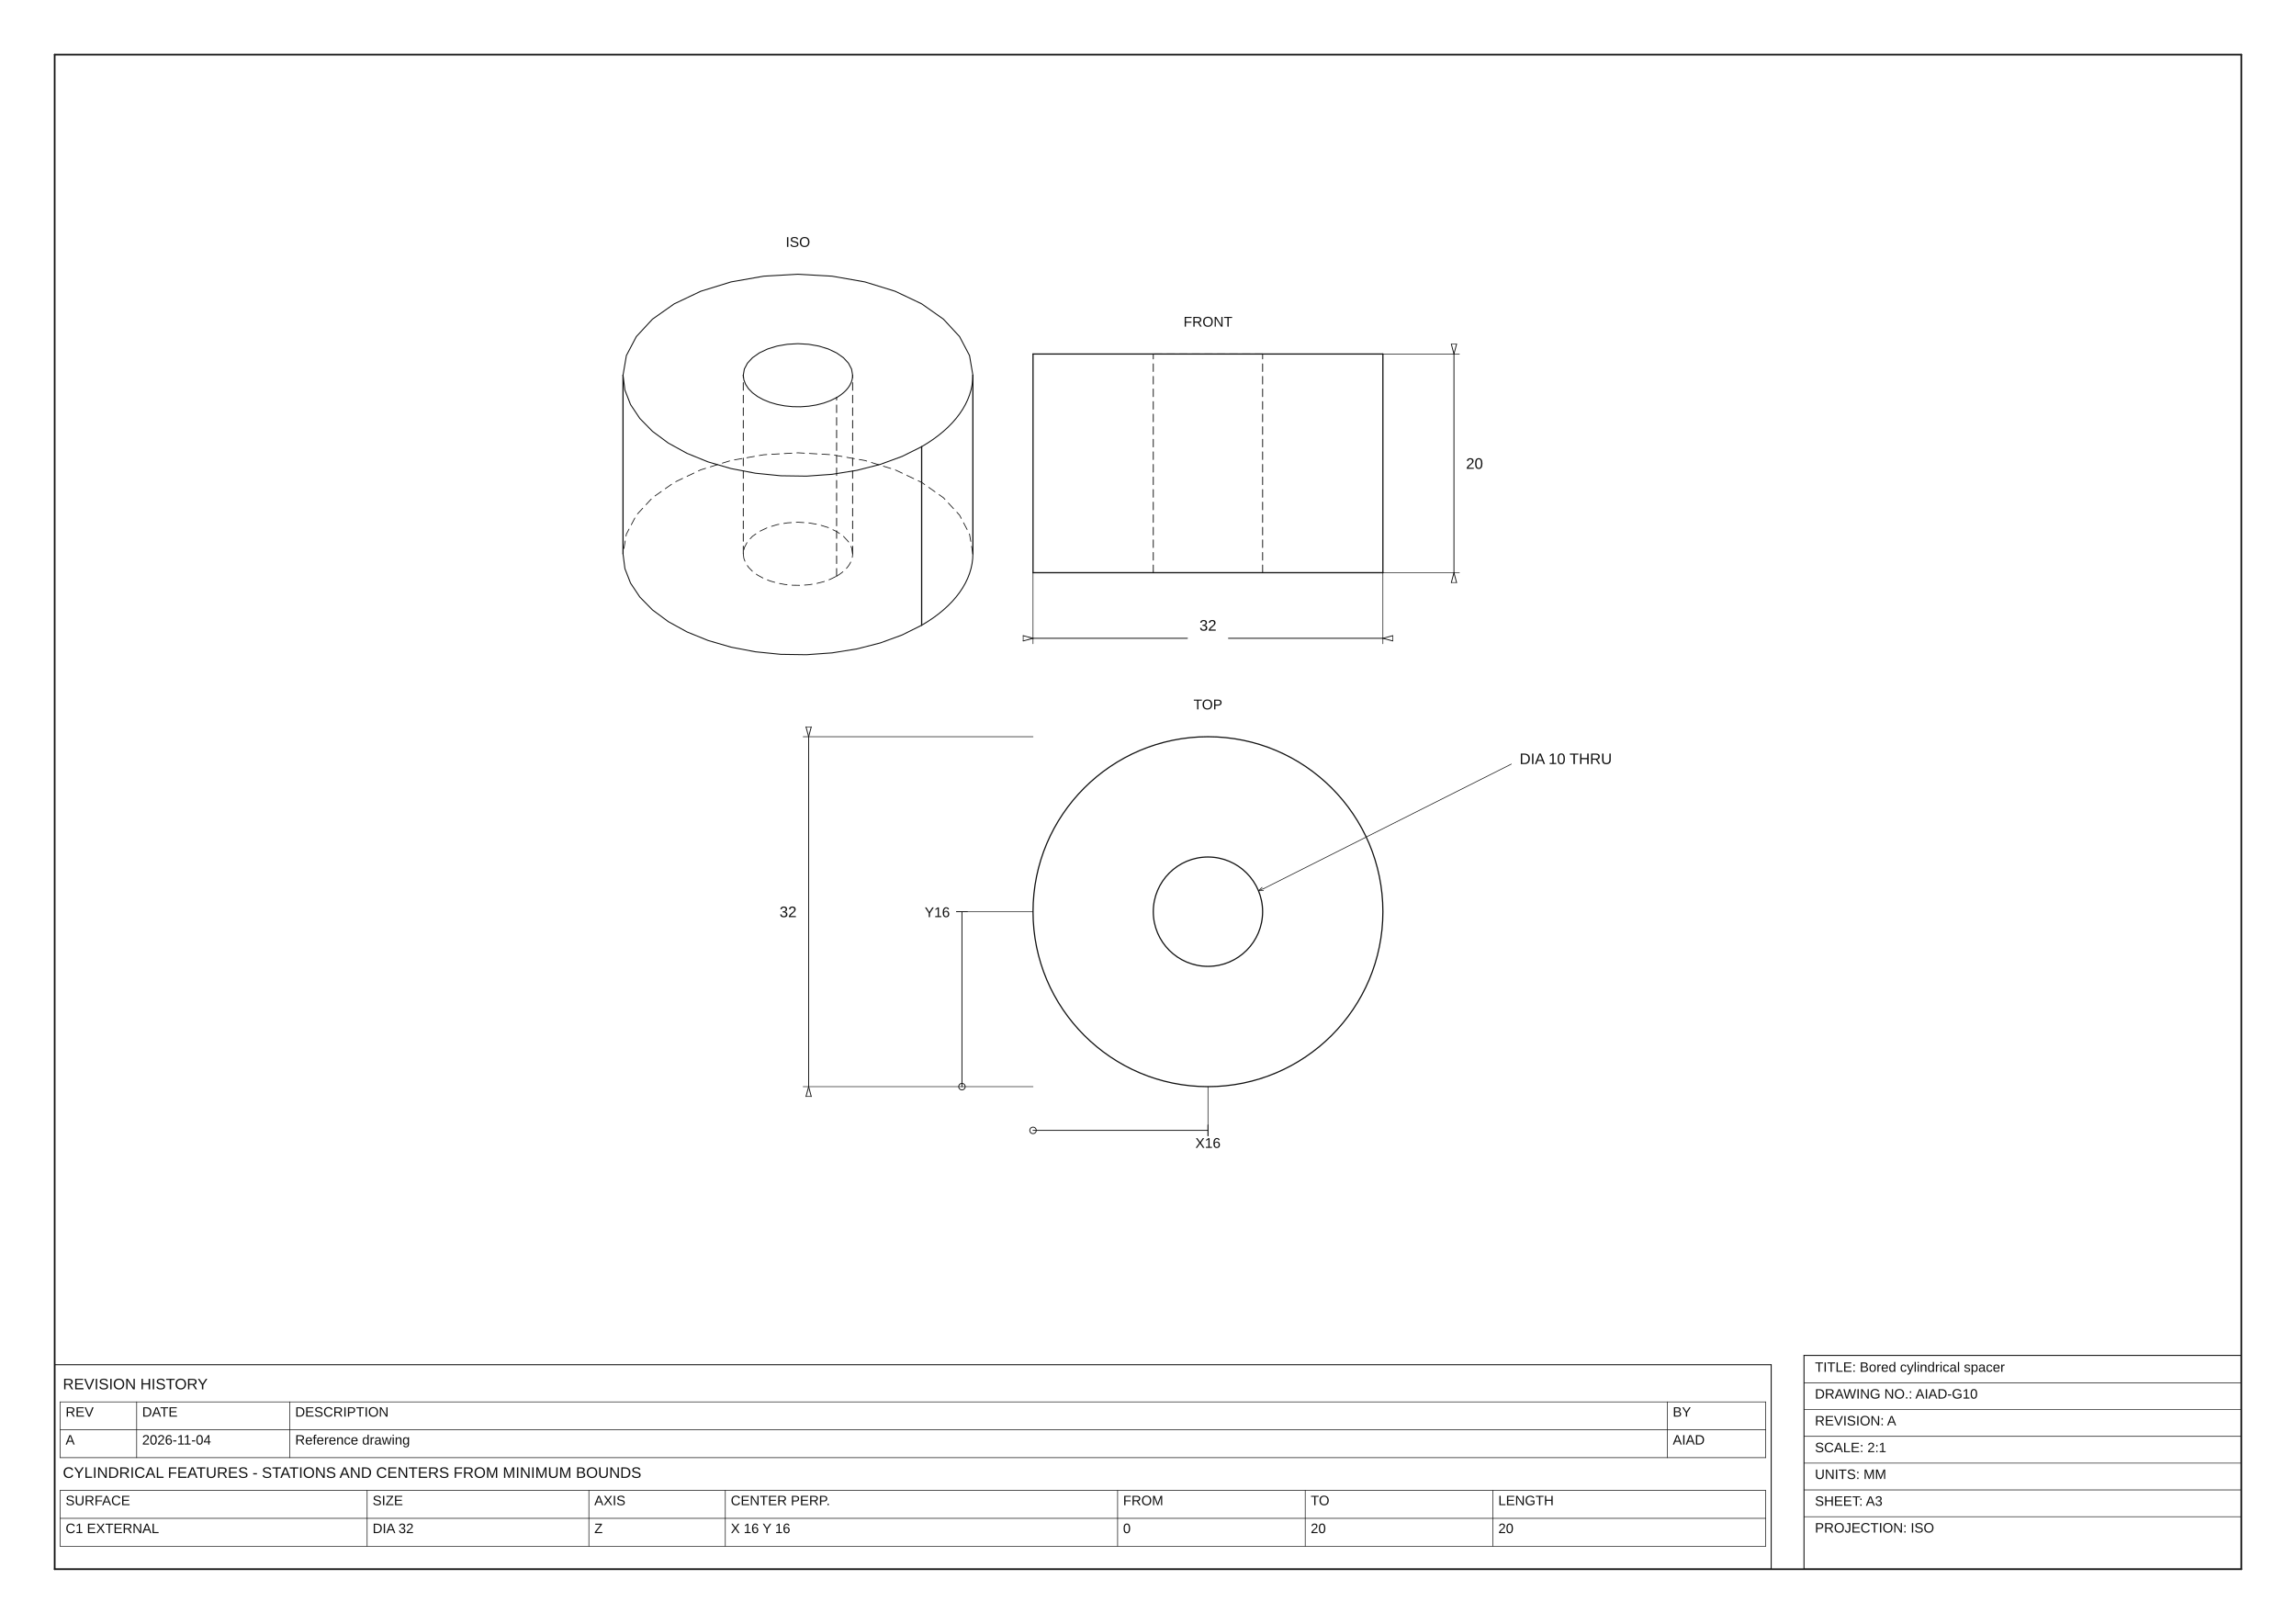
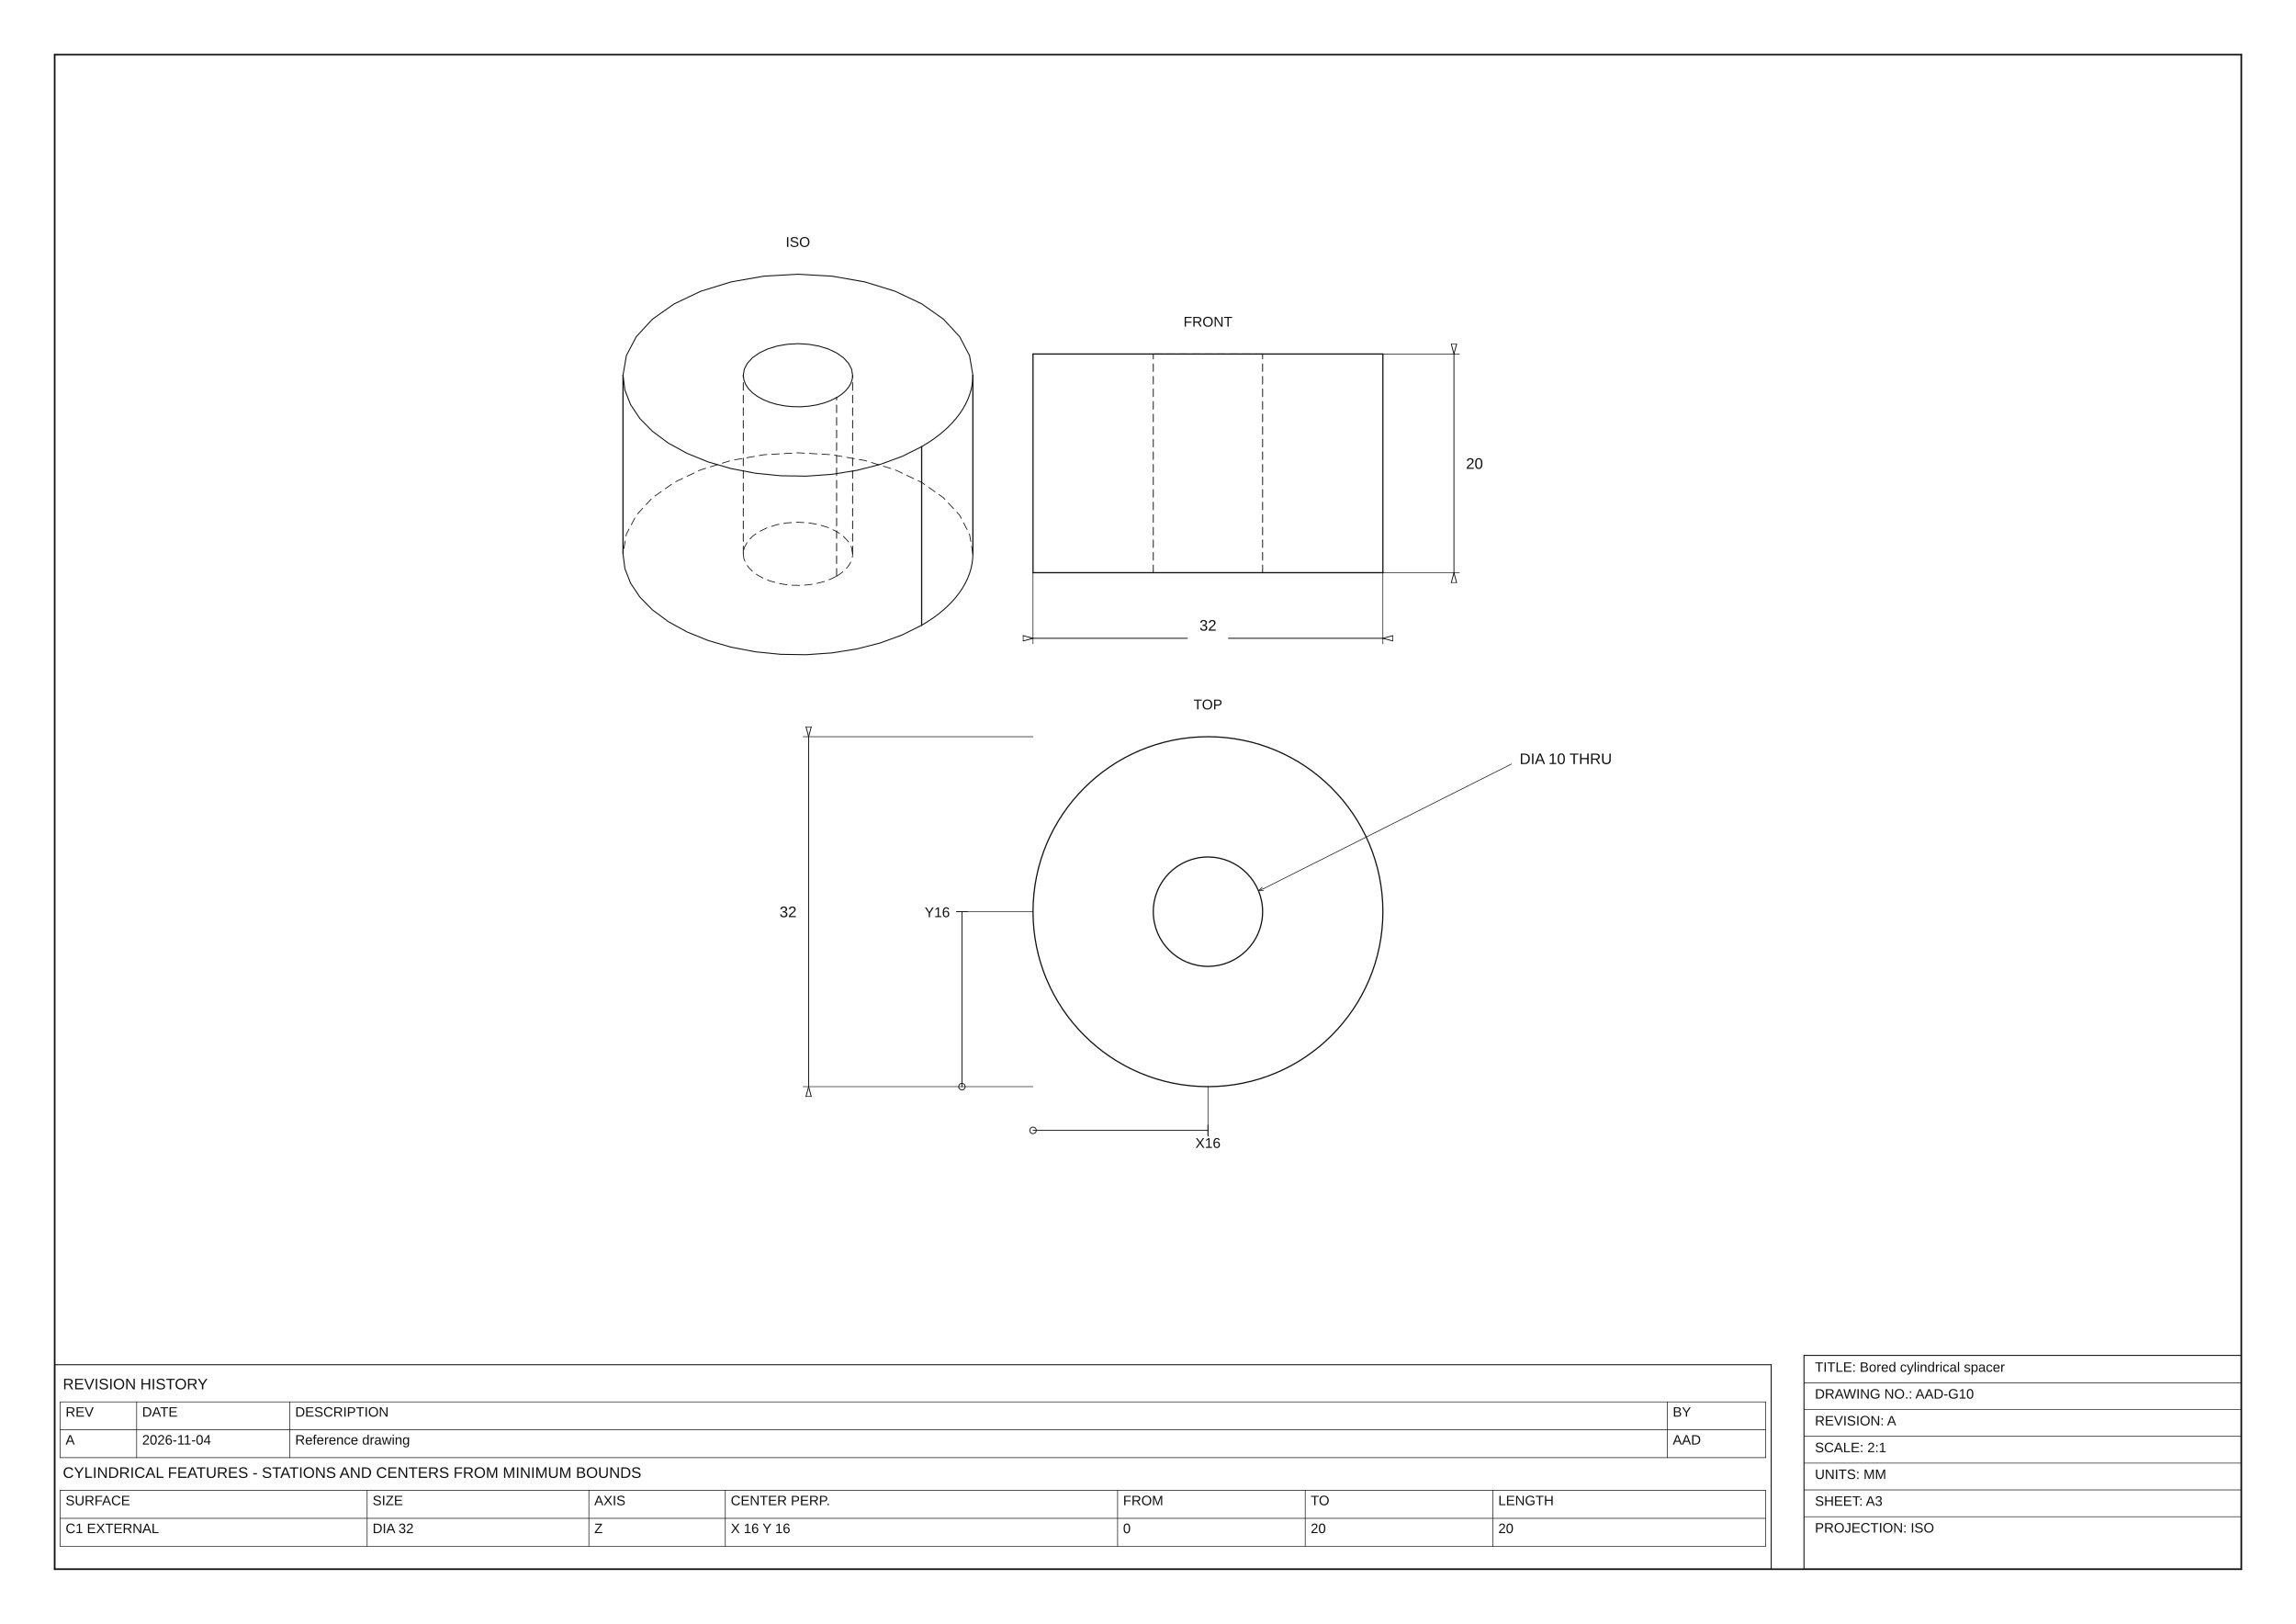
<svg xmlns="http://www.w3.org/2000/svg" width="420mm" height="297mm" viewBox="0 0 420 297" version="1.1">
  <g transform="translate(0 297) scale(1 -1)" fill="none" stroke="#111" stroke-linecap="round" stroke-linejoin="round">
    <line data-layer="BORDER" stroke-width="0.3" stroke-dasharray="none" x1="10" y1="10" x2="410" y2="10" />
    <line data-layer="BORDER" stroke-width="0.3" stroke-dasharray="none" x1="410" y1="10" x2="410" y2="287" />
    <line data-layer="BORDER" stroke-width="0.3" stroke-dasharray="none" x1="410" y1="287" x2="10" y2="287" />
    <line data-layer="BORDER" stroke-width="0.3" stroke-dasharray="none" x1="10" y1="287" x2="10" y2="10" />
    <line data-layer="VISIBLE" stroke-width="0.22" stroke-dasharray="none" x1="188.967" y1="192.256" x2="188.967" y2="232.256" />
    <line data-layer="VISIBLE" stroke-width="0.22" stroke-dasharray="none" x1="188.967" y1="192.256" x2="252.967" y2="192.256" />
    <line data-layer="VISIBLE" stroke-width="0.22" stroke-dasharray="none" x1="188.967" y1="232.256" x2="252.967" y2="232.256" />
    <line data-layer="HIDDEN" stroke-width="0.16" stroke-dasharray="1.4 0.9" x1="210.967" y1="192.256" x2="210.967" y2="232.256" />
    <line data-layer="HIDDEN" stroke-width="0.16" stroke-dasharray="1.4 0.9" x1="230.967" y1="192.256" x2="210.967" y2="192.256" />
    <line data-layer="HIDDEN" stroke-width="0.16" stroke-dasharray="1.4 0.9" x1="230.967" y1="232.256" x2="210.967" y2="232.256" />
    <line data-layer="HIDDEN" stroke-width="0.16" stroke-dasharray="1.4 0.9" x1="230.967" y1="192.256" x2="230.967" y2="232.256" />
    <line data-layer="VISIBLE" stroke-width="0.22" stroke-dasharray="none" x1="252.967" y1="192.256" x2="252.967" y2="232.256" />
    <circle data-layer="VISIBLE" stroke-width="0.22" stroke-dasharray="none" cx="220.967" cy="130.256" r="10" />
    <circle data-layer="VISIBLE" stroke-width="0.22" stroke-dasharray="none" cx="220.967" cy="130.256" r="32" />
    <line data-layer="VISIBLE" stroke-width="0.22" stroke-dasharray="none" x1="113.967" y1="195.709" x2="113.967" y2="228.369" />
    <line data-layer="HIDDEN" stroke-width="0.16" stroke-dasharray="1.4 0.9" x1="135.967" y1="195.709" x2="135.967" y2="228.369" />
    <line data-layer="HIDDEN" stroke-width="0.16" stroke-dasharray="1.4 0.9" x1="153.038" y1="191.626" x2="153.038" y2="224.286" />
    <line data-layer="HIDDEN" stroke-width="0.16" stroke-dasharray="1.4 0.9" x1="155.967" y1="195.709" x2="155.967" y2="228.369" />
    <line data-layer="VISIBLE" stroke-width="0.22" stroke-dasharray="none" x1="168.594" y1="182.645" x2="168.594" y2="215.305" />
    <line data-layer="VISIBLE" stroke-width="0.22" stroke-dasharray="none" x1="177.967" y1="195.709" x2="177.967" y2="228.369" />
    <polyline data-layer="VISIBLE" stroke-width="0.18" stroke-dasharray="none" points="113.967,195.709 114.313,192.998 115.345,190.346 117.039,187.81 119.36,185.445 122.257,183.302 125.666,181.427 129.516,179.862 133.721,178.64 138.192,177.787 142.83,177.323 147.537,177.256 152.21,177.589 156.747,178.314 161.052,179.415 165.029,180.87 168.594,182.645" />
    <polyline data-layer="HIDDEN" stroke-width="0.14" stroke-dasharray="1.4 0.9" points="177.967,195.709 177.352,199.313 175.531,202.779 172.574,205.973 168.594,208.773 163.745,211.071 158.213,212.778 152.21,213.829 145.967,214.184 139.724,213.829 133.721,212.778 128.189,211.071 123.34,208.773 119.36,205.973 116.403,202.779 114.582,199.313 113.967,195.709" />
    <polyline data-layer="VISIBLE" stroke-width="0.18" stroke-dasharray="none" points="113.967,228.369 114.313,225.658 115.345,223.006 117.039,220.47 119.36,218.105 122.257,215.962 125.666,214.087 129.516,212.522 133.721,211.3 138.192,210.447 142.83,209.983 147.537,209.916 152.21,210.249 156.747,210.974 161.052,212.075 165.029,213.529 168.594,215.305" />
    <polyline data-layer="VISIBLE" stroke-width="0.18" stroke-dasharray="none" points="177.967,228.369 177.352,231.973 175.531,235.439 172.574,238.633 168.594,241.433 163.745,243.73 158.213,245.438 152.21,246.489 145.967,246.844 139.724,246.489 133.721,245.438 128.189,243.73 123.34,241.433 119.36,238.633 116.403,235.439 114.582,231.973 113.967,228.369" />
    <polyline data-layer="HIDDEN" stroke-width="0.14" stroke-dasharray="1.4 0.9" points="135.967,195.709 136.075,194.862 136.398,194.033 136.927,193.24 137.652,192.501 138.557,191.832 139.623,191.246 140.826,190.757 142.14,190.375 143.537,190.108 144.987,189.963 146.458,189.942 147.918,190.046 149.336,190.273 150.681,190.617 151.924,191.072 153.038,191.626" />
    <polyline data-layer="HIDDEN" stroke-width="0.14" stroke-dasharray="1.4 0.9" points="155.967,195.709 155.775,196.835 155.206,197.918 154.282,198.917 153.038,199.791 151.523,200.509 149.794,201.043 147.918,201.372 145.967,201.482 144.016,201.372 142.14,201.043 140.411,200.509 138.896,199.791 137.652,198.917 136.728,197.918 136.159,196.835 135.967,195.709" />
    <polyline data-layer="VISIBLE" stroke-width="0.18" stroke-dasharray="none" points="135.967,228.369 136.075,227.522 136.398,226.693 136.927,225.9 137.652,225.161 138.557,224.492 139.623,223.906 140.826,223.417 142.14,223.035 143.537,222.768 144.987,222.623 146.458,222.602 147.918,222.706 149.336,222.933 150.681,223.277 151.924,223.731 153.038,224.286" />
    <polyline data-layer="VISIBLE" stroke-width="0.18" stroke-dasharray="none" points="155.967,228.369 155.775,229.495 155.206,230.578 154.282,231.576 153.038,232.451 151.523,233.169 149.794,233.703 147.918,234.031 145.967,234.142 144.016,234.031 142.14,233.703 140.411,233.169 138.896,232.451 137.652,231.576 136.728,230.578 136.159,229.495 135.967,228.369" />
    <polyline data-layer="HIDDEN" stroke-width="0.14" stroke-dasharray="1.4 0.9" points="153.038,191.626 153.376,191.832 153.697,192.046 153.999,192.27 154.282,192.501 154.544,192.741 154.786,192.987 155.007,193.24 155.206,193.5 155.382,193.764 155.536,194.033 155.667,194.306 155.775,194.583 155.859,194.862 155.919,195.143 155.955,195.426 155.967,195.709" />
    <polyline data-layer="VISIBLE" stroke-width="0.18" stroke-dasharray="none" points="153.038,224.286 153.376,224.492 153.697,224.706 153.999,224.93 154.282,225.161 154.544,225.401 154.786,225.647 155.007,225.9 155.206,226.159 155.382,226.424 155.536,226.693 155.667,226.966 155.775,227.242 155.859,227.522 155.919,227.803 155.955,228.086 155.967,228.369" />
    <polyline data-layer="VISIBLE" stroke-width="0.18" stroke-dasharray="none" points="168.594,182.645 169.677,183.302 170.703,183.988 171.67,184.703 172.574,185.445 173.414,186.211 174.188,187 174.895,187.81 175.531,188.639 176.096,189.485 176.589,190.346 177.008,191.22 177.352,192.105 177.621,192.998 177.813,193.898 177.928,194.802 177.967,195.709" />
    <polyline data-layer="VISIBLE" stroke-width="0.18" stroke-dasharray="none" points="168.594,215.305 169.677,215.962 170.703,216.648 171.67,217.363 172.574,218.105 173.414,218.871 174.188,219.66 174.895,220.47 175.531,221.299 176.096,222.145 176.589,223.006 177.008,223.88 177.352,224.764 177.621,225.658 177.813,226.558 177.928,227.462 177.967,228.369" />
    <line data-layer="DIMENSIONS" stroke-width="0.12" stroke-dasharray="none" x1="188.967" y1="192.256" x2="188.967" y2="179.256" />
    <line data-layer="DIMENSIONS" stroke-width="0.12" stroke-dasharray="none" x1="252.967" y1="192.256" x2="252.967" y2="179.256" />
    <line data-layer="DIMENSIONS" stroke-width="0.16" stroke-dasharray="none" x1="188.967" y1="180.256" x2="217.214" y2="180.256" />
    <line data-layer="DIMENSIONS" stroke-width="0.16" stroke-dasharray="none" x1="224.72" y1="180.256" x2="252.967" y2="180.256" />
    <line data-layer="DIMENSIONS" stroke-width="0.16" stroke-dasharray="none" x1="188.967" y1="180.256" x2="187.167" y2="180.736" />
    <line data-layer="DIMENSIONS" stroke-width="0.16" stroke-dasharray="none" x1="188.967" y1="180.256" x2="187.167" y2="179.776" />
    <line data-layer="DIMENSIONS" stroke-width="0.12" stroke-dasharray="none" x1="187.167" y1="180.736" x2="187.167" y2="179.776" />
    <line data-layer="DIMENSIONS" stroke-width="0.16" stroke-dasharray="none" x1="252.967" y1="180.256" x2="254.767" y2="179.776" />
    <line data-layer="DIMENSIONS" stroke-width="0.16" stroke-dasharray="none" x1="252.967" y1="180.256" x2="254.767" y2="180.736" />
    <line data-layer="DIMENSIONS" stroke-width="0.12" stroke-dasharray="none" x1="254.767" y1="179.776" x2="254.767" y2="180.736" />
    <line data-layer="DIMENSIONS" stroke-width="0.12" stroke-dasharray="none" x1="188.967" y1="98.256" x2="146.92" y2="98.256" />
    <line data-layer="DIMENSIONS" stroke-width="0.12" stroke-dasharray="none" x1="188.967" y1="162.256" x2="146.92" y2="162.256" />
    <line data-layer="DIMENSIONS" stroke-width="0.16" stroke-dasharray="none" x1="147.92" y1="98.256" x2="147.92" y2="162.256" />
    <line data-layer="DIMENSIONS" stroke-width="0.16" stroke-dasharray="none" x1="147.92" y1="98.256" x2="147.44" y2="96.456" />
    <line data-layer="DIMENSIONS" stroke-width="0.16" stroke-dasharray="none" x1="147.92" y1="98.256" x2="148.4" y2="96.456" />
    <line data-layer="DIMENSIONS" stroke-width="0.12" stroke-dasharray="none" x1="147.44" y1="96.456" x2="148.4" y2="96.456" />
    <line data-layer="DIMENSIONS" stroke-width="0.16" stroke-dasharray="none" x1="147.92" y1="162.256" x2="148.4" y2="164.056" />
    <line data-layer="DIMENSIONS" stroke-width="0.16" stroke-dasharray="none" x1="147.92" y1="162.256" x2="147.44" y2="164.056" />
    <line data-layer="DIMENSIONS" stroke-width="0.12" stroke-dasharray="none" x1="148.4" y1="164.056" x2="147.44" y2="164.056" />
    <line data-layer="DIMENSIONS" stroke-width="0.12" stroke-dasharray="none" x1="252.967" y1="192.256" x2="266.967" y2="192.256" />
    <line data-layer="DIMENSIONS" stroke-width="0.12" stroke-dasharray="none" x1="252.967" y1="232.256" x2="266.967" y2="232.256" />
    <line data-layer="DIMENSIONS" stroke-width="0.16" stroke-dasharray="none" x1="265.967" y1="192.256" x2="265.967" y2="232.256" />
    <line data-layer="DIMENSIONS" stroke-width="0.16" stroke-dasharray="none" x1="265.967" y1="192.256" x2="265.487" y2="190.456" />
    <line data-layer="DIMENSIONS" stroke-width="0.16" stroke-dasharray="none" x1="265.967" y1="192.256" x2="266.447" y2="190.456" />
    <line data-layer="DIMENSIONS" stroke-width="0.12" stroke-dasharray="none" x1="265.487" y1="190.456" x2="266.447" y2="190.456" />
    <line data-layer="DIMENSIONS" stroke-width="0.16" stroke-dasharray="none" x1="265.967" y1="232.256" x2="266.447" y2="234.056" />
    <line data-layer="DIMENSIONS" stroke-width="0.16" stroke-dasharray="none" x1="265.967" y1="232.256" x2="265.487" y2="234.056" />
    <line data-layer="DIMENSIONS" stroke-width="0.12" stroke-dasharray="none" x1="266.447" y1="234.056" x2="265.487" y2="234.056" />
    <line data-layer="DIMENSIONS" stroke-width="0.12" stroke-dasharray="none" x1="220.967" y1="98.256" x2="220.967" y2="89.256" />
    <line data-layer="DIMENSIONS" stroke-width="0.16" stroke-dasharray="none" x1="220.967" y1="89.256" x2="220.967" y2="91.256" />
    <line data-layer="DIMENSIONS" stroke-width="0.16" stroke-dasharray="none" x1="188.967" y1="90.256" x2="220.967" y2="90.256" />
    <circle data-layer="DIMENSIONS" stroke-width="0.16" stroke-dasharray="none" cx="188.967" cy="90.256" r="0.6" />
    <line data-layer="DIMENSIONS" stroke-width="0.12" stroke-dasharray="none" x1="188.967" y1="130.256" x2="174.967" y2="130.256" />
    <line data-layer="DIMENSIONS" stroke-width="0.16" stroke-dasharray="none" x1="174.967" y1="130.256" x2="176.967" y2="130.256" />
    <line data-layer="DIMENSIONS" stroke-width="0.16" stroke-dasharray="none" x1="175.967" y1="98.256" x2="175.967" y2="130.256" />
    <circle data-layer="DIMENSIONS" stroke-width="0.16" stroke-dasharray="none" cx="175.967" cy="98.256" r="0.6" />
    <line data-layer="DIMENSIONS" stroke-width="0.12" stroke-dasharray="none" x1="230.206" y1="134.083" x2="231.187" y2="134.489" />
    <line data-layer="DIMENSIONS" stroke-width="0.12" stroke-dasharray="none" x1="231.187" y1="134.489" x2="276.467" y2="157.256" />
    <line data-layer="DIMENSIONS" stroke-width="0.12" stroke-dasharray="none" x1="230.206" y1="134.083" x2="230.869" y2="134.704" />
    <line data-layer="DIMENSIONS" stroke-width="0.12" stroke-dasharray="none" x1="230.206" y1="134.083" x2="231.114" y2="134.112" />
    <line data-layer="TITLE" stroke-width="0.18" stroke-dasharray="none" x1="330" y1="10" x2="410" y2="10" />
    <line data-layer="TITLE" stroke-width="0.18" stroke-dasharray="none" x1="410" y1="10" x2="410" y2="49.1" />
    <line data-layer="TITLE" stroke-width="0.18" stroke-dasharray="none" x1="410" y1="49.1" x2="330" y2="49.1" />
    <line data-layer="TITLE" stroke-width="0.18" stroke-dasharray="none" x1="330" y1="49.1" x2="330" y2="10" />
    <line data-layer="TITLE" stroke-width="0.12" stroke-dasharray="none" x1="330" y1="44.1" x2="410" y2="44.1" />
    <line data-layer="TITLE" stroke-width="0.12" stroke-dasharray="none" x1="330" y1="39.2" x2="410" y2="39.2" />
    <line data-layer="TITLE" stroke-width="0.12" stroke-dasharray="none" x1="330" y1="34.3" x2="410" y2="34.3" />
    <line data-layer="TITLE" stroke-width="0.12" stroke-dasharray="none" x1="330" y1="29.4" x2="410" y2="29.4" />
    <line data-layer="TITLE" stroke-width="0.12" stroke-dasharray="none" x1="330" y1="24.5" x2="410" y2="24.5" />
    <line data-layer="TITLE" stroke-width="0.12" stroke-dasharray="none" x1="330" y1="19.6" x2="410" y2="19.6" />
    <line data-layer="SCHEDULE" stroke-width="0.18" stroke-dasharray="none" x1="10" y1="10" x2="324" y2="10" />
    <line data-layer="SCHEDULE" stroke-width="0.18" stroke-dasharray="none" x1="324" y1="10" x2="324" y2="47.4" />
    <line data-layer="SCHEDULE" stroke-width="0.18" stroke-dasharray="none" x1="324" y1="47.4" x2="10" y2="47.4" />
    <line data-layer="SCHEDULE" stroke-width="0.18" stroke-dasharray="none" x1="10" y1="47.4" x2="10" y2="10" />
    <line data-layer="SCHEDULE" stroke-width="0.12" stroke-dasharray="none" x1="11" y1="40.6" x2="323" y2="40.6" />
    <line data-layer="SCHEDULE" stroke-width="0.12" stroke-dasharray="none" x1="11" y1="35.5" x2="323" y2="35.5" />
    <line data-layer="SCHEDULE" stroke-width="0.12" stroke-dasharray="none" x1="11" y1="30.4" x2="323" y2="30.4" />
    <line data-layer="SCHEDULE" stroke-width="0.12" stroke-dasharray="none" x1="11" y1="40.6" x2="11" y2="30.4" />
    <line data-layer="SCHEDULE" stroke-width="0.12" stroke-dasharray="none" x1="25" y1="40.6" x2="25" y2="30.4" />
    <line data-layer="SCHEDULE" stroke-width="0.12" stroke-dasharray="none" x1="53" y1="40.6" x2="53" y2="30.4" />
    <line data-layer="SCHEDULE" stroke-width="0.12" stroke-dasharray="none" x1="305" y1="40.6" x2="305" y2="30.4" />
    <line data-layer="SCHEDULE" stroke-width="0.12" stroke-dasharray="none" x1="323" y1="40.6" x2="323" y2="30.4" />
    <line data-layer="SCHEDULE" stroke-width="0.12" stroke-dasharray="none" x1="11" y1="24.4" x2="323" y2="24.4" />
    <line data-layer="SCHEDULE" stroke-width="0.12" stroke-dasharray="none" x1="11" y1="19.3" x2="323" y2="19.3" />
    <line data-layer="SCHEDULE" stroke-width="0.12" stroke-dasharray="none" x1="11" y1="14.2" x2="323" y2="14.2" />
    <line data-layer="SCHEDULE" stroke-width="0.12" stroke-dasharray="none" x1="11" y1="24.4" x2="11" y2="14.2" />
    <line data-layer="SCHEDULE" stroke-width="0.12" stroke-dasharray="none" x1="67.16" y1="24.4" x2="67.16" y2="14.2" />
    <line data-layer="SCHEDULE" stroke-width="0.12" stroke-dasharray="none" x1="107.72" y1="24.4" x2="107.72" y2="14.2" />
    <line data-layer="SCHEDULE" stroke-width="0.12" stroke-dasharray="none" x1="132.68" y1="24.4" x2="132.68" y2="14.2" />
    <line data-layer="SCHEDULE" stroke-width="0.12" stroke-dasharray="none" x1="204.44" y1="24.4" x2="204.44" y2="14.2" />
    <line data-layer="SCHEDULE" stroke-width="0.12" stroke-dasharray="none" x1="238.76" y1="24.4" x2="238.76" y2="14.2" />
    <line data-layer="SCHEDULE" stroke-width="0.12" stroke-dasharray="none" x1="273.08" y1="24.4" x2="273.08" y2="14.2" />
    <line data-layer="SCHEDULE" stroke-width="0.12" stroke-dasharray="none" x1="323" y1="24.4" x2="323" y2="14.2" />
  </g>
  <g fill="#111" stroke="none" font-family="Arial, Helvetica, sans-serif">
    <text x="220.967" y="115.344" font-size="2.8" text-anchor="middle" data-layer="DIMENSIONS" data-dimension-id="overall.x.32.">32</text>
    <text x="145.72" y="167.744" font-size="2.8" text-anchor="end" data-layer="DIMENSIONS" data-dimension-id="overall.y.32.">32</text>
    <text x="268.167" y="85.744" font-size="2.8" text-anchor="start" data-layer="DIMENSIONS" data-dimension-id="overall.z.20.">20</text>
    <text x="220.967" y="209.944" font-size="2.6" text-anchor="middle" data-layer="DIMENSIONS" data-dimension-id="hole_coordinate.x.16.0">X16</text>
    <text x="173.767" y="167.744" font-size="2.6" text-anchor="end" data-layer="DIMENSIONS" data-dimension-id="hole_coordinate.y.16.0">Y16</text>
    <text x="277.967" y="139.744" font-size="2.8" text-anchor="start" data-layer="DIMENSIONS" data-dimension-id="hole_diameter.value.10.0">DIA 10 THRU</text>
    <text x="220.967" y="59.744" font-size="2.6" text-anchor="middle" data-layer="ANNOTATION">FRONT</text>
    <text x="220.967" y="129.744" font-size="2.6" text-anchor="middle" data-layer="ANNOTATION">TOP</text>
    <text x="145.967" y="45.156" font-size="2.6" text-anchor="middle" data-layer="ANNOTATION">ISO</text>
    <text x="332" y="250.9" font-size="2.5" text-anchor="start" data-layer="TITLE">TITLE: Bored cylindrical spacer</text>
-     <text x="332" y="255.8" font-size="2.5" text-anchor="start" data-layer="TITLE">DRAWING NO.: AIAD-G10</text>
+     <text x="332" y="255.8" font-size="2.5" text-anchor="start" data-layer="TITLE">DRAWING NO.: AAD-G10</text>
    <text x="332" y="260.7" font-size="2.5" text-anchor="start" data-layer="TITLE">REVISION: A</text>
    <text x="332" y="265.6" font-size="2.5" text-anchor="start" data-layer="TITLE">SCALE: 2:1</text>
    <text x="332" y="270.5" font-size="2.5" text-anchor="start" data-layer="TITLE">UNITS: MM</text>
    <text x="332" y="275.4" font-size="2.5" text-anchor="start" data-layer="TITLE">SHEET: A3</text>
    <text x="332" y="280.3" font-size="2.5" text-anchor="start" data-layer="TITLE">PROJECTION: ISO</text>
    <text x="11.5" y="254.1" font-size="2.8" text-anchor="start" data-layer="SCHEDULE">REVISION HISTORY</text>
    <text x="12" y="259.1" font-size="2.5" text-anchor="start" data-layer="SCHEDULE">REV</text>
    <text x="26" y="259.1" font-size="2.5" text-anchor="start" data-layer="SCHEDULE">DATE</text>
    <text x="54" y="259.1" font-size="2.5" text-anchor="start" data-layer="SCHEDULE">DESCRIPTION</text>
    <text x="306" y="259.1" font-size="2.5" text-anchor="start" data-layer="SCHEDULE">BY</text>
    <text x="12" y="264.2" font-size="2.5" text-anchor="start" data-layer="SCHEDULE">A</text>
    <text x="26" y="264.2" font-size="2.5" text-anchor="start" data-layer="SCHEDULE">2026-11-04</text>
    <text x="54" y="264.2" font-size="2.5" text-anchor="start" data-layer="SCHEDULE">Reference drawing</text>
-     <text x="306" y="264.2" font-size="2.5" text-anchor="start" data-layer="SCHEDULE">AIAD</text>
+     <text x="306" y="264.2" font-size="2.5" text-anchor="start" data-layer="SCHEDULE">AAD</text>
    <text x="11.5" y="270.3" font-size="2.8" text-anchor="start" data-layer="SCHEDULE">CYLINDRICAL FEATURES - STATIONS AND CENTERS FROM MINIMUM BOUNDS</text>
    <text x="12" y="275.3" font-size="2.5" text-anchor="start" data-layer="SCHEDULE">SURFACE</text>
    <text x="68.16" y="275.3" font-size="2.5" text-anchor="start" data-layer="SCHEDULE">SIZE</text>
    <text x="108.72" y="275.3" font-size="2.5" text-anchor="start" data-layer="SCHEDULE">AXIS</text>
    <text x="133.68" y="275.3" font-size="2.5" text-anchor="start" data-layer="SCHEDULE">CENTER PERP.</text>
    <text x="205.44" y="275.3" font-size="2.5" text-anchor="start" data-layer="SCHEDULE">FROM</text>
    <text x="239.76" y="275.3" font-size="2.5" text-anchor="start" data-layer="SCHEDULE">TO</text>
    <text x="274.08" y="275.3" font-size="2.5" text-anchor="start" data-layer="SCHEDULE">LENGTH</text>
    <text x="12" y="280.4" font-size="2.5" text-anchor="start" data-layer="SCHEDULE">C1 EXTERNAL</text>
    <text x="68.16" y="280.4" font-size="2.5" text-anchor="start" data-layer="SCHEDULE" data-dimension-id="cylinder.2.size">DIA 32</text>
    <text x="108.72" y="280.4" font-size="2.5" text-anchor="start" data-layer="SCHEDULE">Z</text>
    <text x="133.68" y="280.4" font-size="2.5" text-anchor="start" data-layer="SCHEDULE">X 16 Y 16</text>
    <text x="205.44" y="280.4" font-size="2.5" text-anchor="start" data-layer="SCHEDULE" data-dimension-id="cylinder.2.from">0</text>
    <text x="239.76" y="280.4" font-size="2.5" text-anchor="start" data-layer="SCHEDULE" data-dimension-id="cylinder.2.to">20</text>
    <text x="274.08" y="280.4" font-size="2.5" text-anchor="start" data-layer="SCHEDULE" data-dimension-id="cylinder.2.length">20</text>
  </g>
</svg>
